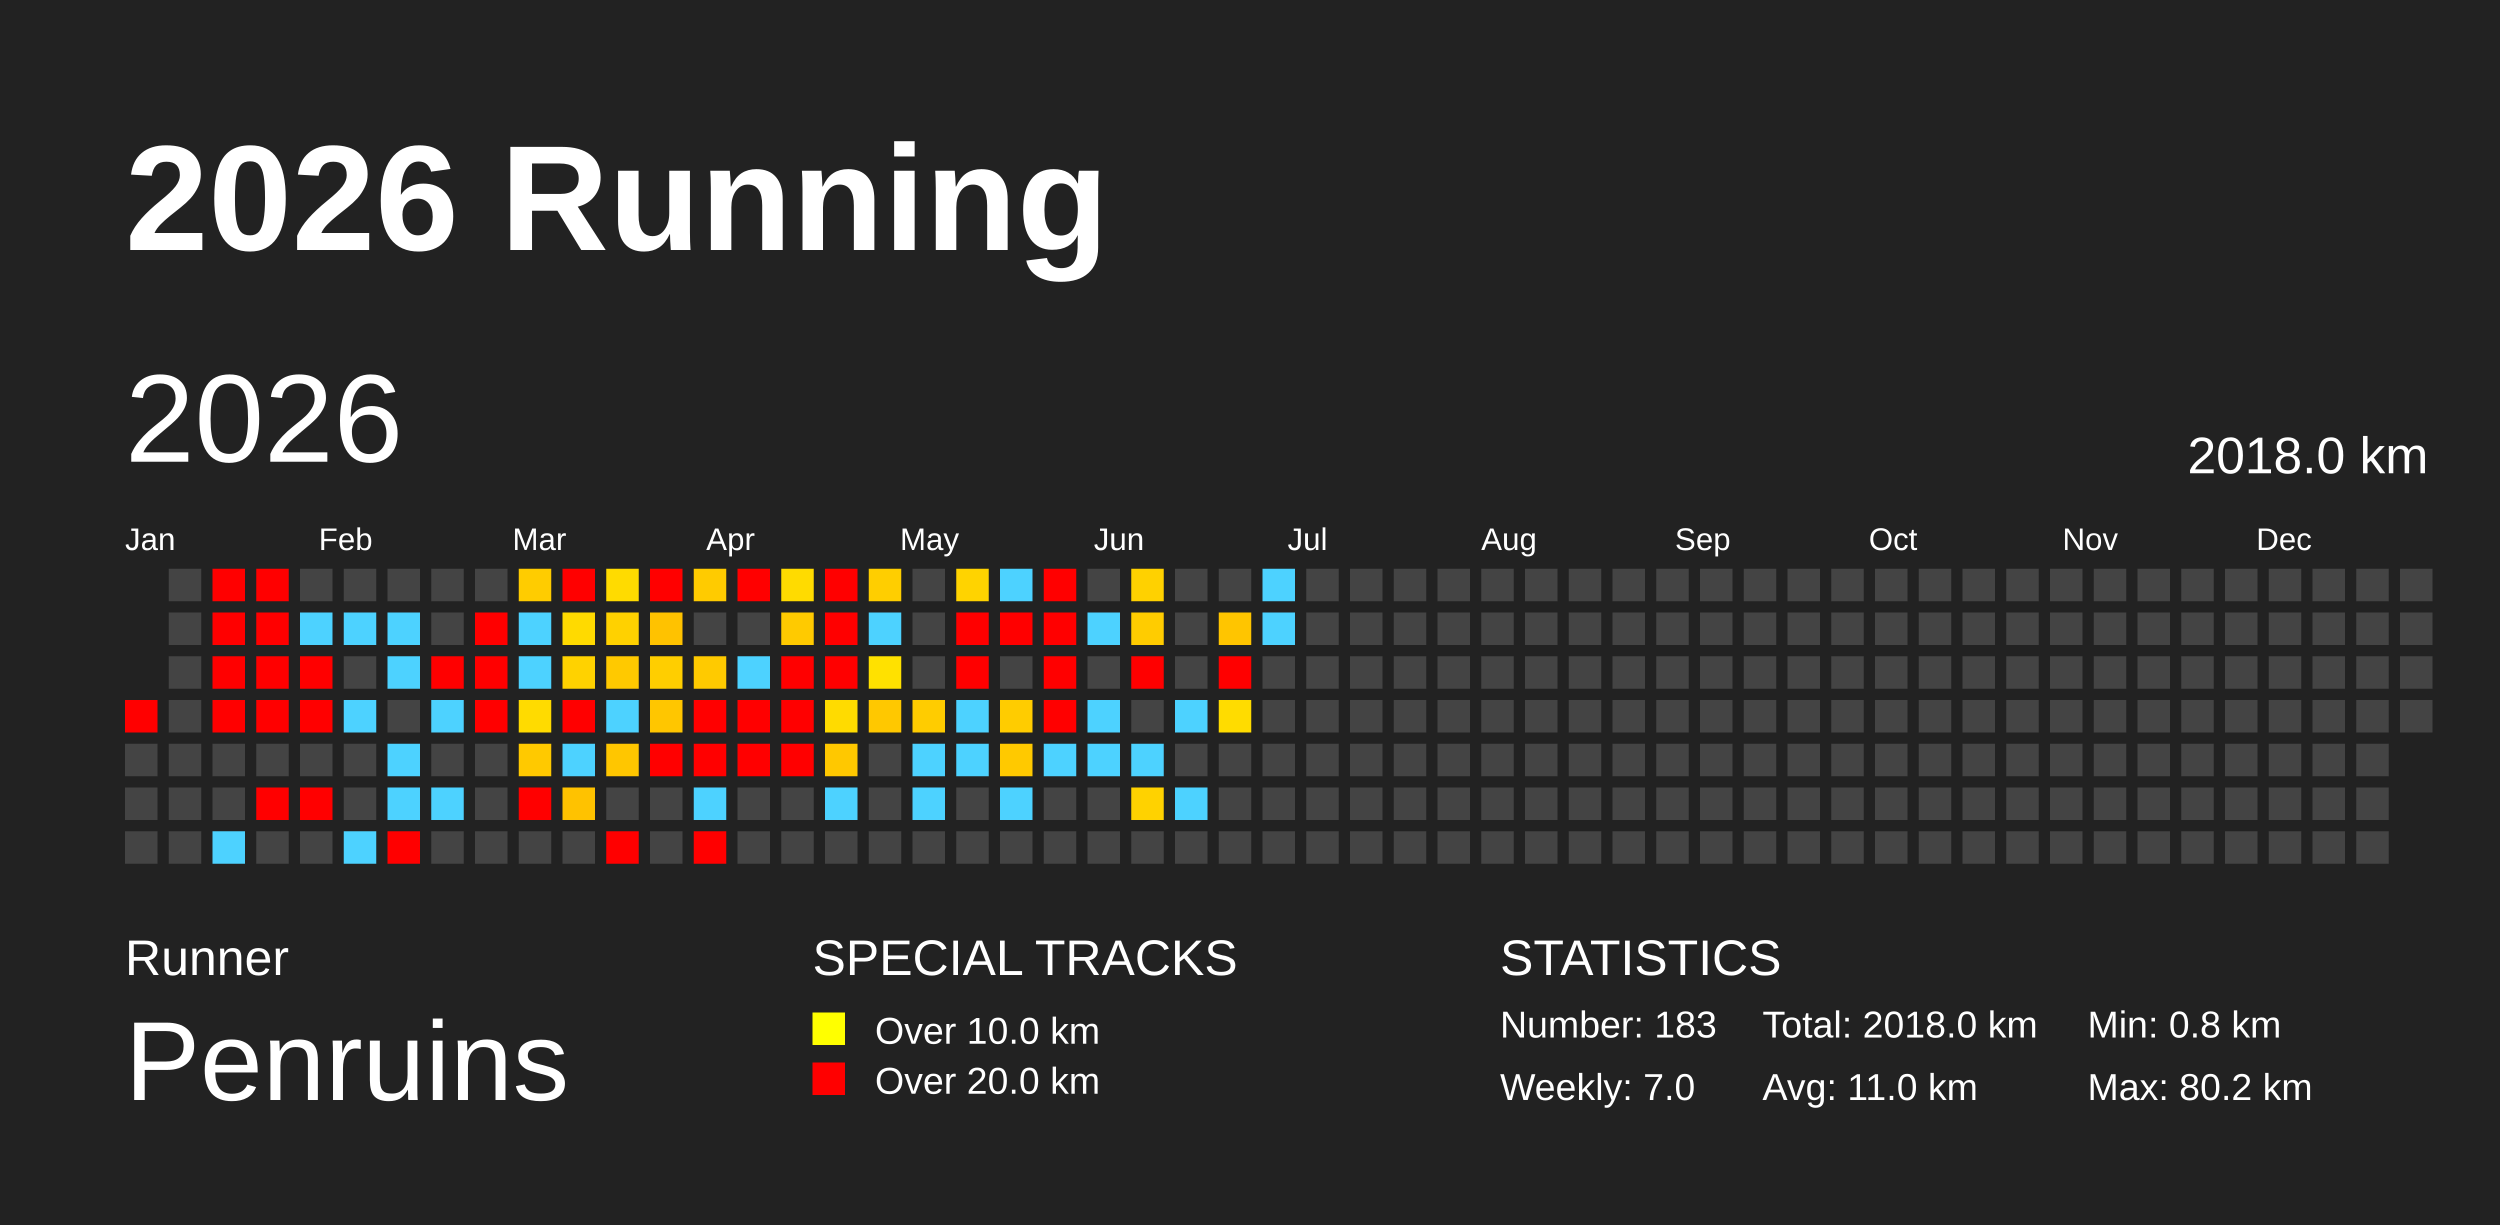
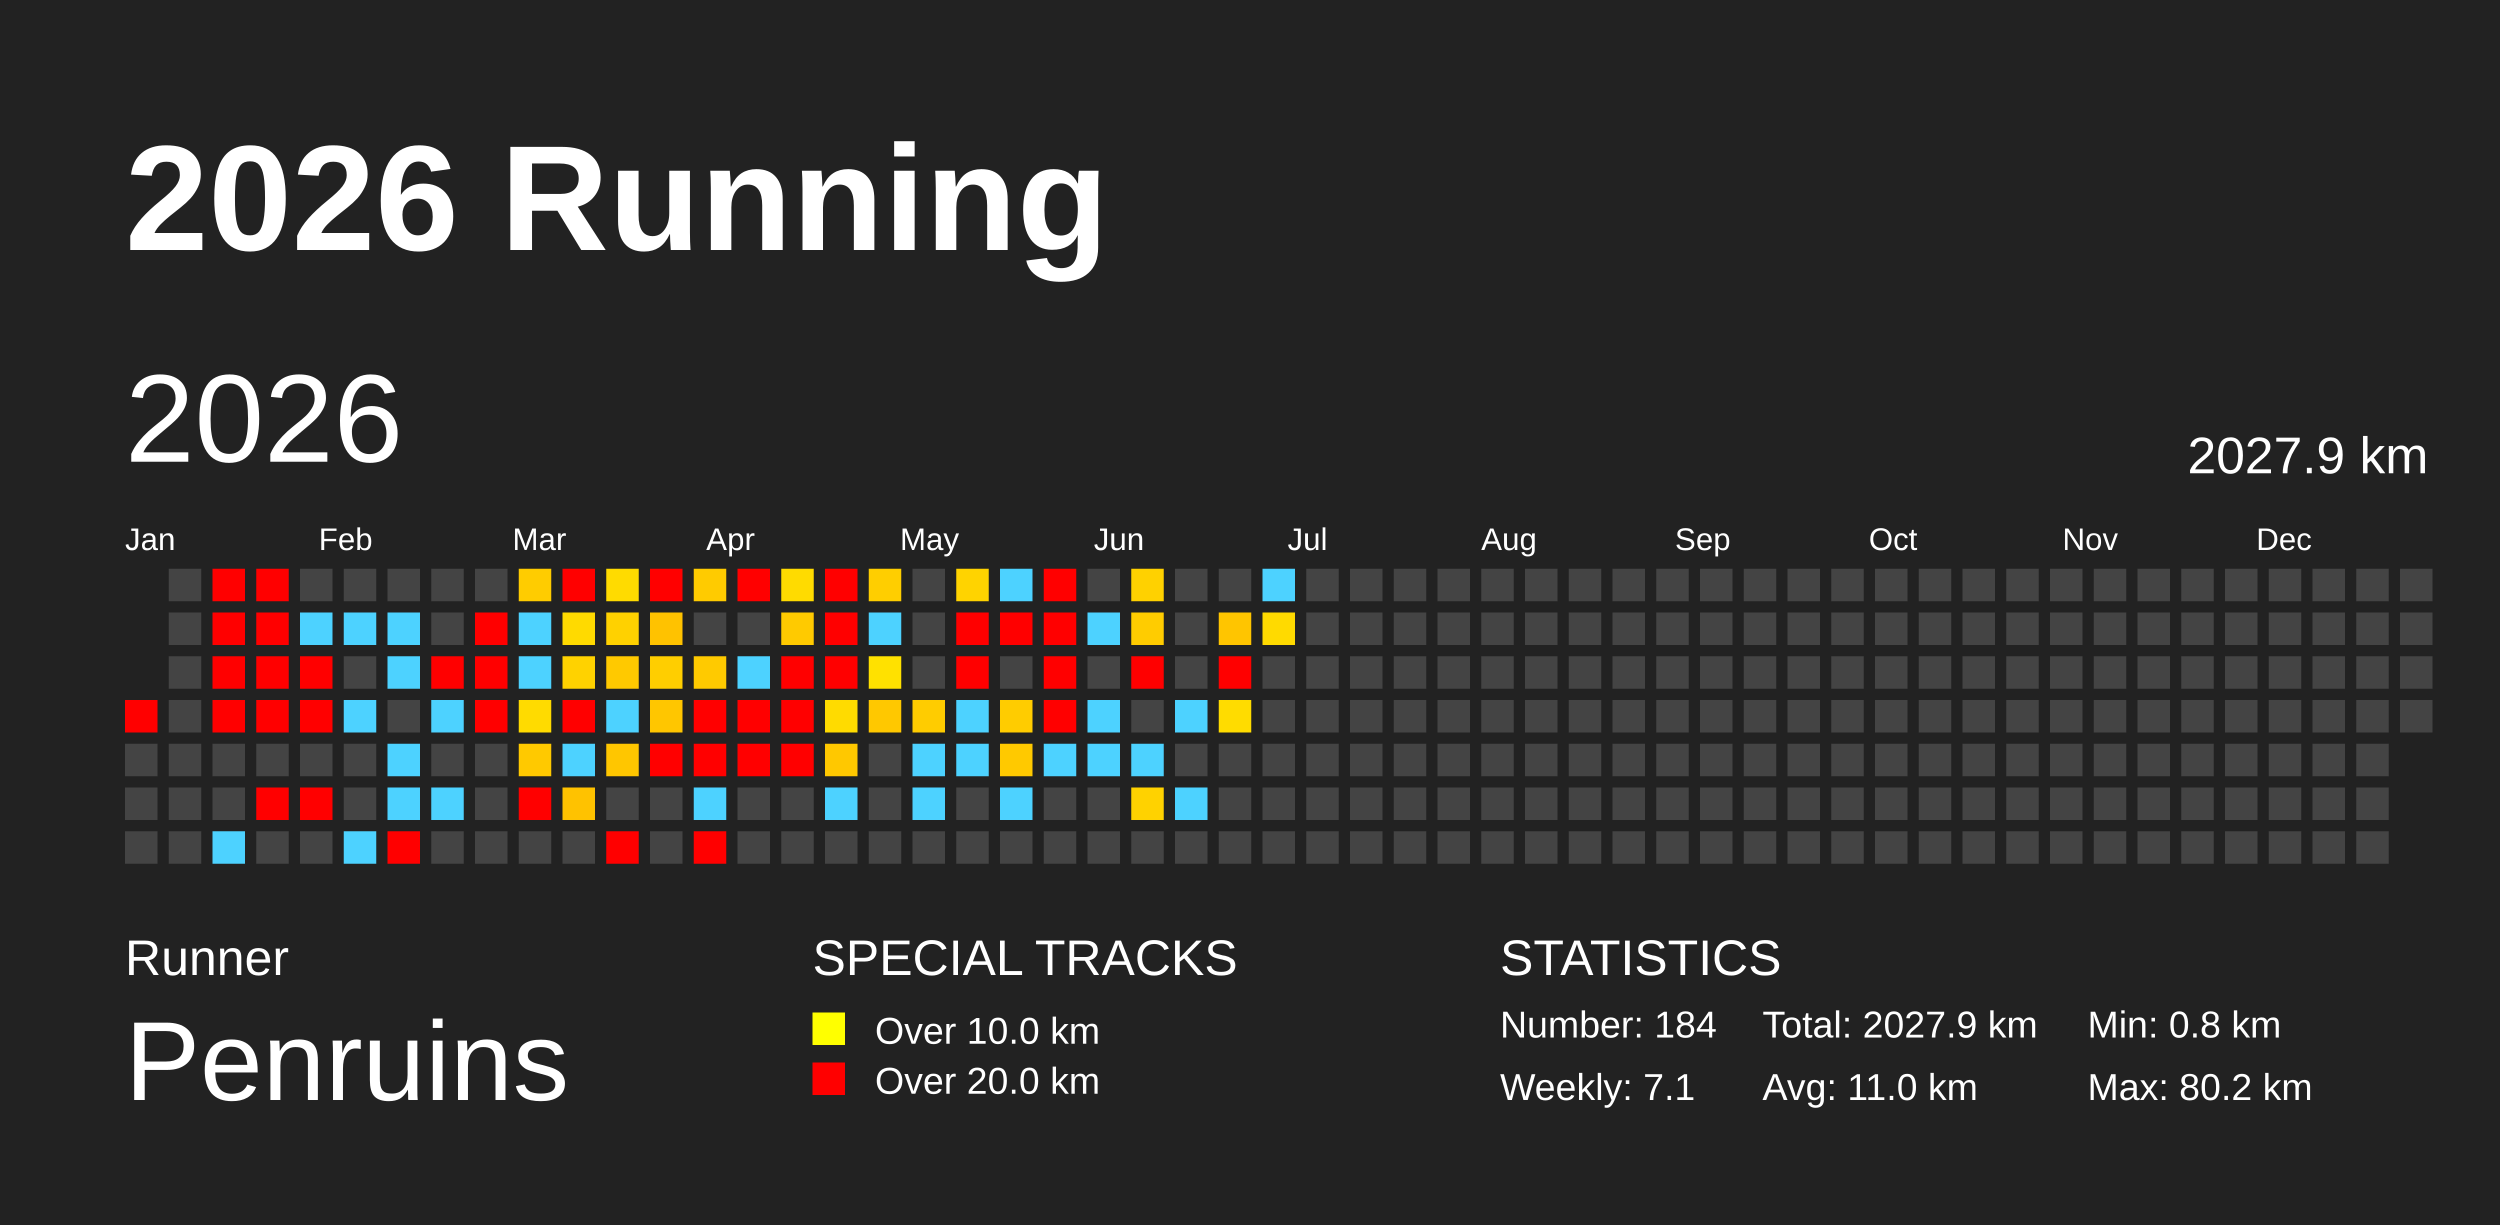
<svg xmlns="http://www.w3.org/2000/svg" baseProfile="full" height="98mm" version="1.1" viewBox="0,0,200,98" width="200mm">
  <defs />
  <rect fill="#222222" height="98" width="200" x="0" y="0" />
  <text fill="#FFFFFF" style="font-size:12px; font-family:Arial; font-weight:bold;" x="10" y="20">2026 Running</text>
  <text fill="#FFFFFF" style="font-size:4px; font-family:Arial" x="10" y="78">Runner</text>
  <text fill="#FFFFFF" style="font-size:9px; font-family:Arial" x="10" y="88">Penruins</text>
  <text fill="#FFFFFF" style="font-size:4px; font-family:Arial" x="65" y="78">SPECIAL TRACKS</text>
  <rect fill="yellow" height="2.6" width="2.6" x="65" y="81" />
  <text fill="#FFFFFF" style="font-size:3px; font-family:Arial" x="70" y="83.5">Over 10.0 km</text>
  <rect fill="red" height="2.6" width="2.6" x="65" y="85" />
  <text fill="#FFFFFF" style="font-size:3px; font-family:Arial" x="70" y="87.5">Over 20.0 km</text>
  <text fill="#FFFFFF" style="font-size:4px; font-family:Arial" x="120" y="78">STATISTICS</text>
-   <text fill="#FFFFFF" style="font-size:3px; font-family:Arial" x="120" y="83">Number: 183</text>
-   <text fill="#FFFFFF" style="font-size:3px; font-family:Arial" x="120" y="88">Weekly: 7.0</text>
-   <text fill="#FFFFFF" style="font-size:3px; font-family:Arial" x="141" y="83">Total: 2018.0 km</text>
+   <text fill="#FFFFFF" style="font-size:3px; font-family:Arial" x="120" y="83">Number: 184</text>
+   <text fill="#FFFFFF" style="font-size:3px; font-family:Arial" x="120" y="88">Weekly: 7.1</text>
+   <text fill="#FFFFFF" style="font-size:3px; font-family:Arial" x="141" y="83">Total: 2027.9 km</text>
  <text fill="#FFFFFF" style="font-size:3px; font-family:Arial" x="141" y="88">Avg: 11.0 km</text>
  <text fill="#FFFFFF" style="font-size:3px; font-family:Arial" x="167" y="83">Min: 0.8 km</text>
  <text fill="#FFFFFF" style="font-size:3px; font-family:Arial" x="167" y="88">Max: 80.2 km</text>
  <text dominant-baseline="hanging" fill="#FFFFFF" style="font-size:10.0px; font-family:Arial;" x="10" y="30">2026</text>
-   <text dominant-baseline="hanging" fill="#FFFFFF" style="font-size:4.125px; font-family:Arial;" x="175" y="35">2018.0 km</text>
+   <text dominant-baseline="hanging" fill="#FFFFFF" style="font-size:4.125px; font-family:Arial;" x="175" y="35">2027.9 km</text>
  <text fill="#FFFFFF" style="font-size:2.5px; font-family:Arial" x="10.0" y="44">Jan</text>
  <text fill="#FFFFFF" style="font-size:2.5px; font-family:Arial" x="25.5" y="44">Feb</text>
  <text fill="#FFFFFF" style="font-size:2.5px; font-family:Arial" x="41.0" y="44">Mar</text>
  <text fill="#FFFFFF" style="font-size:2.5px; font-family:Arial" x="56.5" y="44">Apr</text>
  <text fill="#FFFFFF" style="font-size:2.5px; font-family:Arial" x="72.0" y="44">May</text>
  <text fill="#FFFFFF" style="font-size:2.5px; font-family:Arial" x="87.5" y="44">Jun</text>
  <text fill="#FFFFFF" style="font-size:2.5px; font-family:Arial" x="103.0" y="44">Jul</text>
  <text fill="#FFFFFF" style="font-size:2.5px; font-family:Arial" x="118.5" y="44">Aug</text>
  <text fill="#FFFFFF" style="font-size:2.5px; font-family:Arial" x="134.0" y="44">Sep</text>
  <text fill="#FFFFFF" style="font-size:2.5px; font-family:Arial" x="149.5" y="44">Oct</text>
  <text fill="#FFFFFF" style="font-size:2.5px; font-family:Arial" x="165.0" y="44">Nov</text>
  <text fill="#FFFFFF" style="font-size:2.5px; font-family:Arial" x="180.5" y="44">Dec</text>
  <rect fill="red" height="2.6" width="2.6" x="10.0" y="56.0" />
  <rect fill="#444444" height="2.6" width="2.6" x="10.0" y="59.5" />
  <rect fill="#444444" height="2.6" width="2.6" x="10.0" y="63.0" />
  <rect fill="#444444" height="2.6" width="2.6" x="10.0" y="66.5" />
  <rect fill="#444444" height="2.6" width="2.6" x="13.5" y="45.5" />
  <rect fill="#444444" height="2.6" width="2.6" x="13.5" y="49.0" />
  <rect fill="#444444" height="2.6" width="2.6" x="13.5" y="52.5" />
  <rect fill="#444444" height="2.6" width="2.6" x="13.5" y="56.0" />
  <rect fill="#444444" height="2.6" width="2.6" x="13.5" y="59.5" />
  <rect fill="#444444" height="2.6" width="2.6" x="13.5" y="63.0" />
  <rect fill="#444444" height="2.6" width="2.6" x="13.5" y="66.5" />
  <rect fill="red" height="2.6" width="2.6" x="17.0" y="45.5" />
  <rect fill="red" height="2.6" width="2.6" x="17.0" y="49.0" />
  <rect fill="red" height="2.6" width="2.6" x="17.0" y="52.5" />
  <rect fill="red" height="2.6" width="2.6" x="17.0" y="56.0" />
  <rect fill="#444444" height="2.6" width="2.6" x="17.0" y="59.5" />
  <rect fill="#444444" height="2.6" width="2.6" x="17.0" y="63.0" />
  <rect fill="#4dd2ff" height="2.6" width="2.6" x="17.0" y="66.5" />
  <rect fill="red" height="2.6" width="2.6" x="20.5" y="45.5" />
  <rect fill="red" height="2.6" width="2.6" x="20.5" y="49.0" />
  <rect fill="red" height="2.6" width="2.6" x="20.5" y="52.5" />
  <rect fill="red" height="2.6" width="2.6" x="20.5" y="56.0" />
  <rect fill="#444444" height="2.6" width="2.6" x="20.5" y="59.5" />
  <rect fill="red" height="2.6" width="2.6" x="20.5" y="63.0" />
  <rect fill="#444444" height="2.6" width="2.6" x="20.5" y="66.5" />
  <rect fill="#444444" height="2.6" width="2.6" x="24.0" y="45.5" />
  <rect fill="#4dd2ff" height="2.6" width="2.6" x="24.0" y="49.0" />
  <rect fill="red" height="2.6" width="2.6" x="24.0" y="52.5" />
  <rect fill="red" height="2.6" width="2.6" x="24.0" y="56.0" />
  <rect fill="#444444" height="2.6" width="2.6" x="24.0" y="59.5" />
  <rect fill="red" height="2.6" width="2.6" x="24.0" y="63.0" />
  <rect fill="#444444" height="2.6" width="2.6" x="24.0" y="66.5" />
  <rect fill="#444444" height="2.6" width="2.6" x="27.5" y="45.5" />
  <rect fill="#4dd2ff" height="2.6" width="2.6" x="27.5" y="49.0" />
  <rect fill="#444444" height="2.6" width="2.6" x="27.5" y="52.5" />
  <rect fill="#4dd2ff" height="2.6" width="2.6" x="27.5" y="56.0" />
  <rect fill="#444444" height="2.6" width="2.6" x="27.5" y="59.5" />
  <rect fill="#444444" height="2.6" width="2.6" x="27.5" y="63.0" />
  <rect fill="#4dd2ff" height="2.6" width="2.6" x="27.5" y="66.5" />
  <rect fill="#444444" height="2.6" width="2.6" x="31.0" y="45.5" />
  <rect fill="#4dd2ff" height="2.6" width="2.6" x="31.0" y="49.0" />
  <rect fill="#4dd2ff" height="2.6" width="2.6" x="31.0" y="52.5" />
  <rect fill="#444444" height="2.6" width="2.6" x="31.0" y="56.0" />
  <rect fill="#4dd2ff" height="2.6" width="2.6" x="31.0" y="59.5" />
  <rect fill="#4dd2ff" height="2.6" width="2.6" x="31.0" y="63.0" />
  <rect fill="red" height="2.6" width="2.6" x="31.0" y="66.5" />
  <rect fill="#444444" height="2.6" width="2.6" x="34.5" y="45.5" />
  <rect fill="#444444" height="2.6" width="2.6" x="34.5" y="49.0" />
  <rect fill="red" height="2.6" width="2.6" x="34.5" y="52.5" />
  <rect fill="#4dd2ff" height="2.6" width="2.6" x="34.5" y="56.0" />
  <rect fill="#444444" height="2.6" width="2.6" x="34.5" y="59.5" />
  <rect fill="#4dd2ff" height="2.6" width="2.6" x="34.5" y="63.0" />
  <rect fill="#444444" height="2.6" width="2.6" x="34.5" y="66.5" />
  <rect fill="#444444" height="2.6" width="2.6" x="38.0" y="45.5" />
  <rect fill="red" height="2.6" width="2.6" x="38.0" y="49.0" />
  <rect fill="red" height="2.6" width="2.6" x="38.0" y="52.5" />
  <rect fill="red" height="2.6" width="2.6" x="38.0" y="56.0" />
  <rect fill="#444444" height="2.6" width="2.6" x="38.0" y="59.5" />
  <rect fill="#444444" height="2.6" width="2.6" x="38.0" y="63.0" />
  <rect fill="#444444" height="2.6" width="2.6" x="38.0" y="66.5" />
  <rect fill="#ffcc00" height="2.6" width="2.6" x="41.5" y="45.5" />
  <rect fill="#4dd2ff" height="2.6" width="2.6" x="41.5" y="49.0" />
  <rect fill="#4dd2ff" height="2.6" width="2.6" x="41.5" y="52.5" />
  <rect fill="#ffdb00" height="2.6" width="2.6" x="41.5" y="56.0" />
  <rect fill="#ffc900" height="2.6" width="2.6" x="41.5" y="59.5" />
  <rect fill="red" height="2.6" width="2.6" x="41.5" y="63.0" />
  <rect fill="#444444" height="2.6" width="2.6" x="41.5" y="66.5" />
  <rect fill="red" height="2.6" width="2.6" x="45.0" y="45.5" />
  <rect fill="#ffda00" height="2.6" width="2.6" x="45.0" y="49.0" />
  <rect fill="#ffd200" height="2.6" width="2.6" x="45.0" y="52.5" />
  <rect fill="red" height="2.6" width="2.6" x="45.0" y="56.0" />
  <rect fill="#4dd2ff" height="2.6" width="2.6" x="45.0" y="59.5" />
  <rect fill="#ffc200" height="2.6" width="2.6" x="45.0" y="63.0" />
  <rect fill="#444444" height="2.6" width="2.6" x="45.0" y="66.5" />
  <rect fill="#ffdb00" height="2.6" width="2.6" x="48.5" y="45.5" />
  <rect fill="#ffd100" height="2.6" width="2.6" x="48.5" y="49.0" />
  <rect fill="#ffc900" height="2.6" width="2.6" x="48.5" y="52.5" />
  <rect fill="#4dd2ff" height="2.6" width="2.6" x="48.5" y="56.0" />
  <rect fill="#ffc600" height="2.6" width="2.6" x="48.5" y="59.5" />
  <rect fill="#444444" height="2.6" width="2.6" x="48.5" y="63.0" />
  <rect fill="red" height="2.6" width="2.6" x="48.5" y="66.5" />
  <rect fill="red" height="2.6" width="2.6" x="52.0" y="45.5" />
  <rect fill="#ffc200" height="2.6" width="2.6" x="52.0" y="49.0" />
  <rect fill="#ffce00" height="2.6" width="2.6" x="52.0" y="52.5" />
  <rect fill="#ffc600" height="2.6" width="2.6" x="52.0" y="56.0" />
  <rect fill="red" height="2.6" width="2.6" x="52.0" y="59.5" />
  <rect fill="#444444" height="2.6" width="2.6" x="52.0" y="63.0" />
  <rect fill="#444444" height="2.6" width="2.6" x="52.0" y="66.5" />
  <rect fill="#ffcb00" height="2.6" width="2.6" x="55.5" y="45.5" />
  <rect fill="#444444" height="2.6" width="2.6" x="55.5" y="49.0" />
  <rect fill="#ffca00" height="2.6" width="2.6" x="55.5" y="52.5" />
  <rect fill="red" height="2.6" width="2.6" x="55.5" y="56.0" />
  <rect fill="red" height="2.6" width="2.6" x="55.5" y="59.5" />
  <rect fill="#4dd2ff" height="2.6" width="2.6" x="55.5" y="63.0" />
  <rect fill="red" height="2.6" width="2.6" x="55.5" y="66.5" />
  <rect fill="red" height="2.6" width="2.6" x="59.0" y="45.5" />
  <rect fill="#444444" height="2.6" width="2.6" x="59.0" y="49.0" />
  <rect fill="#4dd2ff" height="2.6" width="2.6" x="59.0" y="52.5" />
  <rect fill="red" height="2.6" width="2.6" x="59.0" y="56.0" />
  <rect fill="red" height="2.6" width="2.6" x="59.0" y="59.5" />
  <rect fill="#444444" height="2.6" width="2.6" x="59.0" y="63.0" />
  <rect fill="#444444" height="2.6" width="2.6" x="59.0" y="66.5" />
  <rect fill="#ffdb00" height="2.6" width="2.6" x="62.5" y="45.5" />
  <rect fill="#ffca00" height="2.6" width="2.6" x="62.5" y="49.0" />
  <rect fill="red" height="2.6" width="2.6" x="62.5" y="52.5" />
  <rect fill="red" height="2.6" width="2.6" x="62.5" y="56.0" />
  <rect fill="red" height="2.6" width="2.6" x="62.5" y="59.5" />
  <rect fill="#444444" height="2.6" width="2.6" x="62.5" y="63.0" />
  <rect fill="#444444" height="2.6" width="2.6" x="62.5" y="66.5" />
  <rect fill="red" height="2.6" width="2.6" x="66.0" y="45.5" />
  <rect fill="red" height="2.6" width="2.6" x="66.0" y="49.0" />
  <rect fill="red" height="2.6" width="2.6" x="66.0" y="52.5" />
  <rect fill="#ffdb00" height="2.6" width="2.6" x="66.0" y="56.0" />
  <rect fill="#ffc800" height="2.6" width="2.6" x="66.0" y="59.5" />
  <rect fill="#4dd2ff" height="2.6" width="2.6" x="66.0" y="63.0" />
  <rect fill="#444444" height="2.6" width="2.6" x="66.0" y="66.5" />
  <rect fill="#ffce00" height="2.6" width="2.6" x="69.5" y="45.5" />
  <rect fill="#4dd2ff" height="2.6" width="2.6" x="69.5" y="49.0" />
  <rect fill="#ffe100" height="2.6" width="2.6" x="69.5" y="52.5" />
  <rect fill="#ffc800" height="2.6" width="2.6" x="69.5" y="56.0" />
  <rect fill="#444444" height="2.6" width="2.6" x="69.5" y="59.5" />
  <rect fill="#444444" height="2.6" width="2.6" x="69.5" y="63.0" />
  <rect fill="#444444" height="2.6" width="2.6" x="69.5" y="66.5" />
  <rect fill="#444444" height="2.6" width="2.6" x="73.0" y="45.5" />
  <rect fill="#444444" height="2.6" width="2.6" x="73.0" y="49.0" />
  <rect fill="#444444" height="2.6" width="2.6" x="73.0" y="52.5" />
  <rect fill="#ffcc00" height="2.6" width="2.6" x="73.0" y="56.0" />
  <rect fill="#4dd2ff" height="2.6" width="2.6" x="73.0" y="59.5" />
  <rect fill="#4dd2ff" height="2.6" width="2.6" x="73.0" y="63.0" />
  <rect fill="#444444" height="2.6" width="2.6" x="73.0" y="66.5" />
  <rect fill="#ffd300" height="2.6" width="2.6" x="76.5" y="45.5" />
  <rect fill="red" height="2.6" width="2.6" x="76.5" y="49.0" />
  <rect fill="red" height="2.6" width="2.6" x="76.5" y="52.5" />
  <rect fill="#4dd2ff" height="2.6" width="2.6" x="76.5" y="56.0" />
  <rect fill="#4dd2ff" height="2.6" width="2.6" x="76.5" y="59.5" />
  <rect fill="#444444" height="2.6" width="2.6" x="76.5" y="63.0" />
  <rect fill="#444444" height="2.6" width="2.6" x="76.5" y="66.5" />
  <rect fill="#4dd2ff" height="2.6" width="2.6" x="80.0" y="45.5" />
  <rect fill="red" height="2.6" width="2.6" x="80.0" y="49.0" />
  <rect fill="#444444" height="2.6" width="2.6" x="80.0" y="52.5" />
  <rect fill="#ffcc00" height="2.6" width="2.6" x="80.0" y="56.0" />
  <rect fill="#ffc900" height="2.6" width="2.6" x="80.0" y="59.5" />
  <rect fill="#4dd2ff" height="2.6" width="2.6" x="80.0" y="63.0" />
  <rect fill="#444444" height="2.6" width="2.6" x="80.0" y="66.5" />
  <rect fill="red" height="2.6" width="2.6" x="83.5" y="45.5" />
  <rect fill="red" height="2.6" width="2.6" x="83.5" y="49.0" />
  <rect fill="red" height="2.6" width="2.6" x="83.5" y="52.5" />
  <rect fill="red" height="2.6" width="2.6" x="83.5" y="56.0" />
  <rect fill="#4dd2ff" height="2.6" width="2.6" x="83.5" y="59.5" />
  <rect fill="#444444" height="2.6" width="2.6" x="83.5" y="63.0" />
  <rect fill="#444444" height="2.6" width="2.6" x="83.5" y="66.5" />
  <rect fill="#444444" height="2.6" width="2.6" x="87.0" y="45.5" />
  <rect fill="#4dd2ff" height="2.6" width="2.6" x="87.0" y="49.0" />
  <rect fill="#444444" height="2.6" width="2.6" x="87.0" y="52.5" />
  <rect fill="#4dd2ff" height="2.6" width="2.6" x="87.0" y="56.0" />
  <rect fill="#4dd2ff" height="2.6" width="2.6" x="87.0" y="59.5" />
  <rect fill="#444444" height="2.6" width="2.6" x="87.0" y="63.0" />
  <rect fill="#444444" height="2.6" width="2.6" x="87.0" y="66.5" />
  <rect fill="#ffd100" height="2.6" width="2.6" x="90.5" y="45.5" />
  <rect fill="#ffcc00" height="2.6" width="2.6" x="90.5" y="49.0" />
  <rect fill="red" height="2.6" width="2.6" x="90.5" y="52.5" />
  <rect fill="#444444" height="2.6" width="2.6" x="90.5" y="56.0" />
  <rect fill="#4dd2ff" height="2.6" width="2.6" x="90.5" y="59.5" />
  <rect fill="#ffd200" height="2.6" width="2.6" x="90.5" y="63.0" />
  <rect fill="#444444" height="2.6" width="2.6" x="90.5" y="66.5" />
  <rect fill="#444444" height="2.6" width="2.6" x="94.0" y="45.5" />
  <rect fill="#444444" height="2.6" width="2.6" x="94.0" y="49.0" />
  <rect fill="#444444" height="2.6" width="2.6" x="94.0" y="52.5" />
  <rect fill="#4dd2ff" height="2.6" width="2.6" x="94.0" y="56.0" />
  <rect fill="#444444" height="2.6" width="2.6" x="94.0" y="59.5" />
  <rect fill="#4dd2ff" height="2.6" width="2.6" x="94.0" y="63.0" />
  <rect fill="#444444" height="2.6" width="2.6" x="94.0" y="66.5" />
  <rect fill="#444444" height="2.6" width="2.6" x="97.5" y="45.5" />
  <rect fill="#ffc500" height="2.6" width="2.6" x="97.5" y="49.0" />
  <rect fill="red" height="2.6" width="2.6" x="97.5" y="52.5" />
  <rect fill="#ffdc00" height="2.6" width="2.6" x="97.5" y="56.0" />
  <rect fill="#444444" height="2.6" width="2.6" x="97.5" y="59.5" />
  <rect fill="#444444" height="2.6" width="2.6" x="97.5" y="63.0" />
  <rect fill="#444444" height="2.6" width="2.6" x="97.5" y="66.5" />
  <rect fill="#4dd2ff" height="2.6" width="2.6" x="101.0" y="45.5" />
-   <rect fill="#4dd2ff" height="2.6" width="2.6" x="101.0" y="49.0" />
+   <rect fill="#ffda00" height="2.6" width="2.6" x="101.0" y="49.0" />
  <rect fill="#444444" height="2.6" width="2.6" x="101.0" y="52.5" />
  <rect fill="#444444" height="2.6" width="2.6" x="101.0" y="56.0" />
  <rect fill="#444444" height="2.6" width="2.6" x="101.0" y="59.5" />
  <rect fill="#444444" height="2.6" width="2.6" x="101.0" y="63.0" />
  <rect fill="#444444" height="2.6" width="2.6" x="101.0" y="66.5" />
  <rect fill="#444444" height="2.6" width="2.6" x="104.5" y="45.5" />
  <rect fill="#444444" height="2.6" width="2.6" x="104.5" y="49.0" />
  <rect fill="#444444" height="2.6" width="2.6" x="104.5" y="52.5" />
  <rect fill="#444444" height="2.6" width="2.6" x="104.5" y="56.0" />
  <rect fill="#444444" height="2.6" width="2.6" x="104.5" y="59.5" />
  <rect fill="#444444" height="2.6" width="2.6" x="104.5" y="63.0" />
  <rect fill="#444444" height="2.6" width="2.6" x="104.5" y="66.5" />
  <rect fill="#444444" height="2.6" width="2.6" x="108.0" y="45.5" />
  <rect fill="#444444" height="2.6" width="2.6" x="108.0" y="49.0" />
  <rect fill="#444444" height="2.6" width="2.6" x="108.0" y="52.5" />
  <rect fill="#444444" height="2.6" width="2.6" x="108.0" y="56.0" />
  <rect fill="#444444" height="2.6" width="2.6" x="108.0" y="59.5" />
  <rect fill="#444444" height="2.6" width="2.6" x="108.0" y="63.0" />
  <rect fill="#444444" height="2.6" width="2.6" x="108.0" y="66.5" />
  <rect fill="#444444" height="2.6" width="2.6" x="111.5" y="45.5" />
  <rect fill="#444444" height="2.6" width="2.6" x="111.5" y="49.0" />
  <rect fill="#444444" height="2.6" width="2.6" x="111.5" y="52.5" />
  <rect fill="#444444" height="2.6" width="2.6" x="111.5" y="56.0" />
  <rect fill="#444444" height="2.6" width="2.6" x="111.5" y="59.5" />
  <rect fill="#444444" height="2.6" width="2.6" x="111.5" y="63.0" />
  <rect fill="#444444" height="2.6" width="2.6" x="111.5" y="66.5" />
  <rect fill="#444444" height="2.6" width="2.6" x="115.0" y="45.5" />
  <rect fill="#444444" height="2.6" width="2.6" x="115.0" y="49.0" />
  <rect fill="#444444" height="2.6" width="2.6" x="115.0" y="52.5" />
  <rect fill="#444444" height="2.6" width="2.6" x="115.0" y="56.0" />
  <rect fill="#444444" height="2.6" width="2.6" x="115.0" y="59.5" />
  <rect fill="#444444" height="2.6" width="2.6" x="115.0" y="63.0" />
  <rect fill="#444444" height="2.6" width="2.6" x="115.0" y="66.5" />
  <rect fill="#444444" height="2.6" width="2.6" x="118.5" y="45.5" />
  <rect fill="#444444" height="2.6" width="2.6" x="118.5" y="49.0" />
  <rect fill="#444444" height="2.6" width="2.6" x="118.5" y="52.5" />
  <rect fill="#444444" height="2.6" width="2.6" x="118.5" y="56.0" />
  <rect fill="#444444" height="2.6" width="2.6" x="118.5" y="59.5" />
  <rect fill="#444444" height="2.6" width="2.6" x="118.5" y="63.0" />
  <rect fill="#444444" height="2.6" width="2.6" x="118.5" y="66.5" />
  <rect fill="#444444" height="2.6" width="2.6" x="122.0" y="45.5" />
  <rect fill="#444444" height="2.6" width="2.6" x="122.0" y="49.0" />
  <rect fill="#444444" height="2.6" width="2.6" x="122.0" y="52.5" />
  <rect fill="#444444" height="2.6" width="2.6" x="122.0" y="56.0" />
  <rect fill="#444444" height="2.6" width="2.6" x="122.0" y="59.5" />
  <rect fill="#444444" height="2.6" width="2.6" x="122.0" y="63.0" />
  <rect fill="#444444" height="2.6" width="2.6" x="122.0" y="66.5" />
  <rect fill="#444444" height="2.6" width="2.6" x="125.5" y="45.5" />
  <rect fill="#444444" height="2.6" width="2.6" x="125.5" y="49.0" />
  <rect fill="#444444" height="2.6" width="2.6" x="125.5" y="52.5" />
  <rect fill="#444444" height="2.6" width="2.6" x="125.5" y="56.0" />
  <rect fill="#444444" height="2.6" width="2.6" x="125.5" y="59.5" />
  <rect fill="#444444" height="2.6" width="2.6" x="125.5" y="63.0" />
  <rect fill="#444444" height="2.6" width="2.6" x="125.5" y="66.5" />
  <rect fill="#444444" height="2.6" width="2.6" x="129.0" y="45.5" />
  <rect fill="#444444" height="2.6" width="2.6" x="129.0" y="49.0" />
  <rect fill="#444444" height="2.6" width="2.6" x="129.0" y="52.5" />
  <rect fill="#444444" height="2.6" width="2.6" x="129.0" y="56.0" />
  <rect fill="#444444" height="2.6" width="2.6" x="129.0" y="59.5" />
  <rect fill="#444444" height="2.6" width="2.6" x="129.0" y="63.0" />
  <rect fill="#444444" height="2.6" width="2.6" x="129.0" y="66.5" />
  <rect fill="#444444" height="2.6" width="2.6" x="132.5" y="45.5" />
  <rect fill="#444444" height="2.6" width="2.6" x="132.5" y="49.0" />
  <rect fill="#444444" height="2.6" width="2.6" x="132.5" y="52.5" />
  <rect fill="#444444" height="2.6" width="2.6" x="132.5" y="56.0" />
  <rect fill="#444444" height="2.6" width="2.6" x="132.5" y="59.5" />
  <rect fill="#444444" height="2.6" width="2.6" x="132.5" y="63.0" />
  <rect fill="#444444" height="2.6" width="2.6" x="132.5" y="66.5" />
  <rect fill="#444444" height="2.6" width="2.6" x="136.0" y="45.5" />
  <rect fill="#444444" height="2.6" width="2.6" x="136.0" y="49.0" />
  <rect fill="#444444" height="2.6" width="2.6" x="136.0" y="52.5" />
  <rect fill="#444444" height="2.6" width="2.6" x="136.0" y="56.0" />
  <rect fill="#444444" height="2.6" width="2.6" x="136.0" y="59.5" />
  <rect fill="#444444" height="2.6" width="2.6" x="136.0" y="63.0" />
  <rect fill="#444444" height="2.6" width="2.6" x="136.0" y="66.5" />
  <rect fill="#444444" height="2.6" width="2.6" x="139.5" y="45.5" />
  <rect fill="#444444" height="2.6" width="2.6" x="139.5" y="49.0" />
  <rect fill="#444444" height="2.6" width="2.6" x="139.5" y="52.5" />
  <rect fill="#444444" height="2.6" width="2.6" x="139.5" y="56.0" />
  <rect fill="#444444" height="2.6" width="2.6" x="139.5" y="59.5" />
  <rect fill="#444444" height="2.6" width="2.6" x="139.5" y="63.0" />
  <rect fill="#444444" height="2.6" width="2.6" x="139.5" y="66.5" />
  <rect fill="#444444" height="2.6" width="2.6" x="143.0" y="45.5" />
  <rect fill="#444444" height="2.6" width="2.6" x="143.0" y="49.0" />
  <rect fill="#444444" height="2.6" width="2.6" x="143.0" y="52.5" />
  <rect fill="#444444" height="2.6" width="2.6" x="143.0" y="56.0" />
  <rect fill="#444444" height="2.6" width="2.6" x="143.0" y="59.5" />
  <rect fill="#444444" height="2.6" width="2.6" x="143.0" y="63.0" />
  <rect fill="#444444" height="2.6" width="2.6" x="143.0" y="66.5" />
  <rect fill="#444444" height="2.6" width="2.6" x="146.5" y="45.5" />
  <rect fill="#444444" height="2.6" width="2.6" x="146.5" y="49.0" />
  <rect fill="#444444" height="2.6" width="2.6" x="146.5" y="52.5" />
  <rect fill="#444444" height="2.6" width="2.6" x="146.5" y="56.0" />
  <rect fill="#444444" height="2.6" width="2.6" x="146.5" y="59.5" />
  <rect fill="#444444" height="2.6" width="2.6" x="146.5" y="63.0" />
  <rect fill="#444444" height="2.6" width="2.6" x="146.5" y="66.5" />
  <rect fill="#444444" height="2.6" width="2.6" x="150.0" y="45.5" />
  <rect fill="#444444" height="2.6" width="2.6" x="150.0" y="49.0" />
  <rect fill="#444444" height="2.6" width="2.6" x="150.0" y="52.5" />
  <rect fill="#444444" height="2.6" width="2.6" x="150.0" y="56.0" />
  <rect fill="#444444" height="2.6" width="2.6" x="150.0" y="59.5" />
  <rect fill="#444444" height="2.6" width="2.6" x="150.0" y="63.0" />
  <rect fill="#444444" height="2.6" width="2.6" x="150.0" y="66.5" />
  <rect fill="#444444" height="2.6" width="2.6" x="153.5" y="45.5" />
  <rect fill="#444444" height="2.6" width="2.6" x="153.5" y="49.0" />
  <rect fill="#444444" height="2.6" width="2.6" x="153.5" y="52.5" />
  <rect fill="#444444" height="2.6" width="2.6" x="153.5" y="56.0" />
  <rect fill="#444444" height="2.6" width="2.6" x="153.5" y="59.5" />
  <rect fill="#444444" height="2.6" width="2.6" x="153.5" y="63.0" />
  <rect fill="#444444" height="2.6" width="2.6" x="153.5" y="66.5" />
  <rect fill="#444444" height="2.6" width="2.6" x="157.0" y="45.5" />
  <rect fill="#444444" height="2.6" width="2.6" x="157.0" y="49.0" />
  <rect fill="#444444" height="2.6" width="2.6" x="157.0" y="52.5" />
  <rect fill="#444444" height="2.6" width="2.6" x="157.0" y="56.0" />
  <rect fill="#444444" height="2.6" width="2.6" x="157.0" y="59.5" />
  <rect fill="#444444" height="2.6" width="2.6" x="157.0" y="63.0" />
  <rect fill="#444444" height="2.6" width="2.6" x="157.0" y="66.5" />
  <rect fill="#444444" height="2.6" width="2.6" x="160.5" y="45.5" />
  <rect fill="#444444" height="2.6" width="2.6" x="160.5" y="49.0" />
  <rect fill="#444444" height="2.6" width="2.6" x="160.5" y="52.5" />
  <rect fill="#444444" height="2.6" width="2.6" x="160.5" y="56.0" />
  <rect fill="#444444" height="2.6" width="2.6" x="160.5" y="59.5" />
  <rect fill="#444444" height="2.6" width="2.6" x="160.5" y="63.0" />
  <rect fill="#444444" height="2.6" width="2.6" x="160.5" y="66.5" />
  <rect fill="#444444" height="2.6" width="2.6" x="164.0" y="45.5" />
  <rect fill="#444444" height="2.6" width="2.6" x="164.0" y="49.0" />
  <rect fill="#444444" height="2.6" width="2.6" x="164.0" y="52.5" />
  <rect fill="#444444" height="2.6" width="2.6" x="164.0" y="56.0" />
  <rect fill="#444444" height="2.6" width="2.6" x="164.0" y="59.5" />
  <rect fill="#444444" height="2.6" width="2.6" x="164.0" y="63.0" />
  <rect fill="#444444" height="2.6" width="2.6" x="164.0" y="66.5" />
  <rect fill="#444444" height="2.6" width="2.6" x="167.5" y="45.5" />
  <rect fill="#444444" height="2.6" width="2.6" x="167.5" y="49.0" />
  <rect fill="#444444" height="2.6" width="2.6" x="167.5" y="52.5" />
  <rect fill="#444444" height="2.6" width="2.6" x="167.5" y="56.0" />
  <rect fill="#444444" height="2.6" width="2.6" x="167.5" y="59.5" />
  <rect fill="#444444" height="2.6" width="2.6" x="167.5" y="63.0" />
  <rect fill="#444444" height="2.6" width="2.6" x="167.5" y="66.5" />
  <rect fill="#444444" height="2.6" width="2.6" x="171.0" y="45.5" />
  <rect fill="#444444" height="2.6" width="2.6" x="171.0" y="49.0" />
  <rect fill="#444444" height="2.6" width="2.6" x="171.0" y="52.5" />
  <rect fill="#444444" height="2.6" width="2.6" x="171.0" y="56.0" />
  <rect fill="#444444" height="2.6" width="2.6" x="171.0" y="59.5" />
  <rect fill="#444444" height="2.6" width="2.6" x="171.0" y="63.0" />
  <rect fill="#444444" height="2.6" width="2.6" x="171.0" y="66.5" />
  <rect fill="#444444" height="2.6" width="2.6" x="174.5" y="45.5" />
  <rect fill="#444444" height="2.6" width="2.6" x="174.5" y="49.0" />
  <rect fill="#444444" height="2.6" width="2.6" x="174.5" y="52.5" />
  <rect fill="#444444" height="2.6" width="2.6" x="174.5" y="56.0" />
  <rect fill="#444444" height="2.6" width="2.6" x="174.5" y="59.5" />
  <rect fill="#444444" height="2.6" width="2.6" x="174.5" y="63.0" />
  <rect fill="#444444" height="2.6" width="2.6" x="174.5" y="66.5" />
  <rect fill="#444444" height="2.6" width="2.6" x="178.0" y="45.5" />
  <rect fill="#444444" height="2.6" width="2.6" x="178.0" y="49.0" />
  <rect fill="#444444" height="2.6" width="2.6" x="178.0" y="52.5" />
  <rect fill="#444444" height="2.6" width="2.6" x="178.0" y="56.0" />
  <rect fill="#444444" height="2.6" width="2.6" x="178.0" y="59.5" />
  <rect fill="#444444" height="2.6" width="2.6" x="178.0" y="63.0" />
  <rect fill="#444444" height="2.6" width="2.6" x="178.0" y="66.5" />
  <rect fill="#444444" height="2.6" width="2.6" x="181.5" y="45.5" />
  <rect fill="#444444" height="2.6" width="2.6" x="181.5" y="49.0" />
  <rect fill="#444444" height="2.6" width="2.6" x="181.5" y="52.5" />
  <rect fill="#444444" height="2.6" width="2.6" x="181.5" y="56.0" />
  <rect fill="#444444" height="2.6" width="2.6" x="181.5" y="59.5" />
  <rect fill="#444444" height="2.6" width="2.6" x="181.5" y="63.0" />
  <rect fill="#444444" height="2.6" width="2.6" x="181.5" y="66.5" />
  <rect fill="#444444" height="2.6" width="2.6" x="185.0" y="45.5" />
  <rect fill="#444444" height="2.6" width="2.6" x="185.0" y="49.0" />
  <rect fill="#444444" height="2.6" width="2.6" x="185.0" y="52.5" />
  <rect fill="#444444" height="2.6" width="2.6" x="185.0" y="56.0" />
  <rect fill="#444444" height="2.6" width="2.6" x="185.0" y="59.5" />
  <rect fill="#444444" height="2.6" width="2.6" x="185.0" y="63.0" />
  <rect fill="#444444" height="2.6" width="2.6" x="185.0" y="66.5" />
  <rect fill="#444444" height="2.6" width="2.6" x="188.5" y="45.5" />
  <rect fill="#444444" height="2.6" width="2.6" x="188.5" y="49.0" />
  <rect fill="#444444" height="2.6" width="2.6" x="188.5" y="52.5" />
  <rect fill="#444444" height="2.6" width="2.6" x="188.5" y="56.0" />
  <rect fill="#444444" height="2.6" width="2.6" x="188.5" y="59.5" />
  <rect fill="#444444" height="2.6" width="2.6" x="188.5" y="63.0" />
  <rect fill="#444444" height="2.6" width="2.6" x="188.5" y="66.5" />
  <rect fill="#444444" height="2.6" width="2.6" x="192.0" y="45.5" />
  <rect fill="#444444" height="2.6" width="2.6" x="192.0" y="49.0" />
  <rect fill="#444444" height="2.6" width="2.6" x="192.0" y="52.5" />
  <rect fill="#444444" height="2.6" width="2.6" x="192.0" y="56.0" />
</svg>
